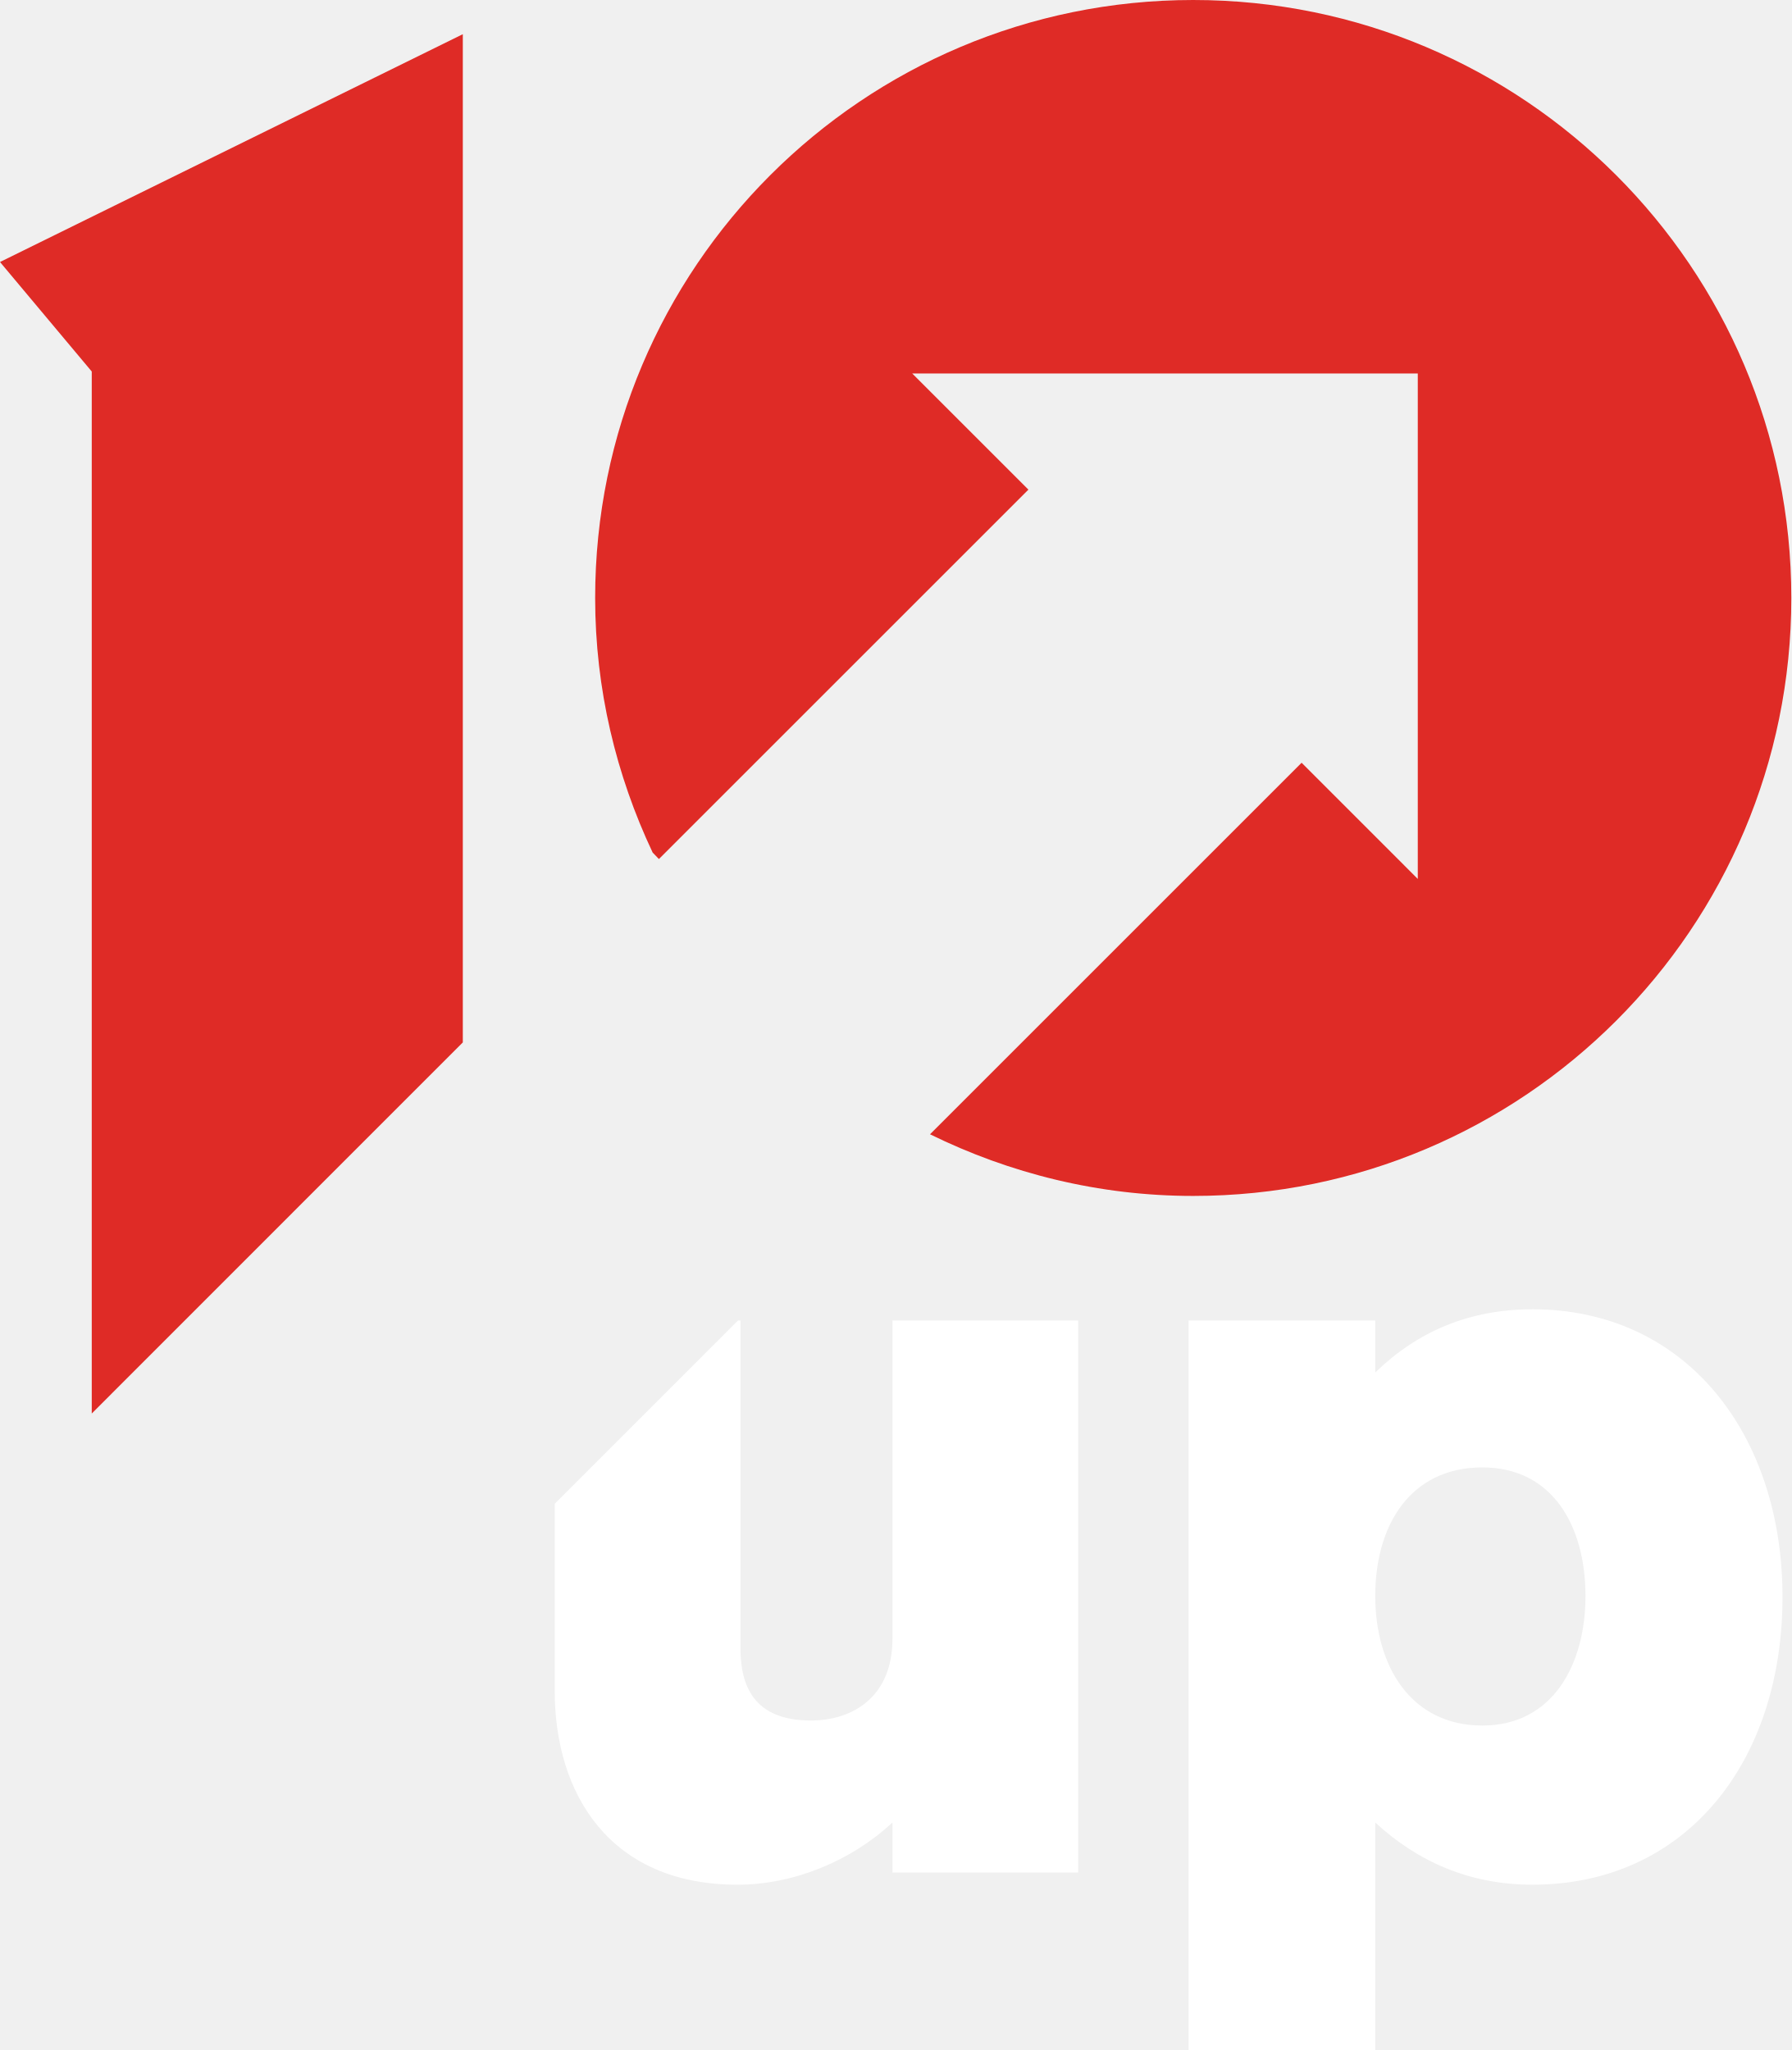
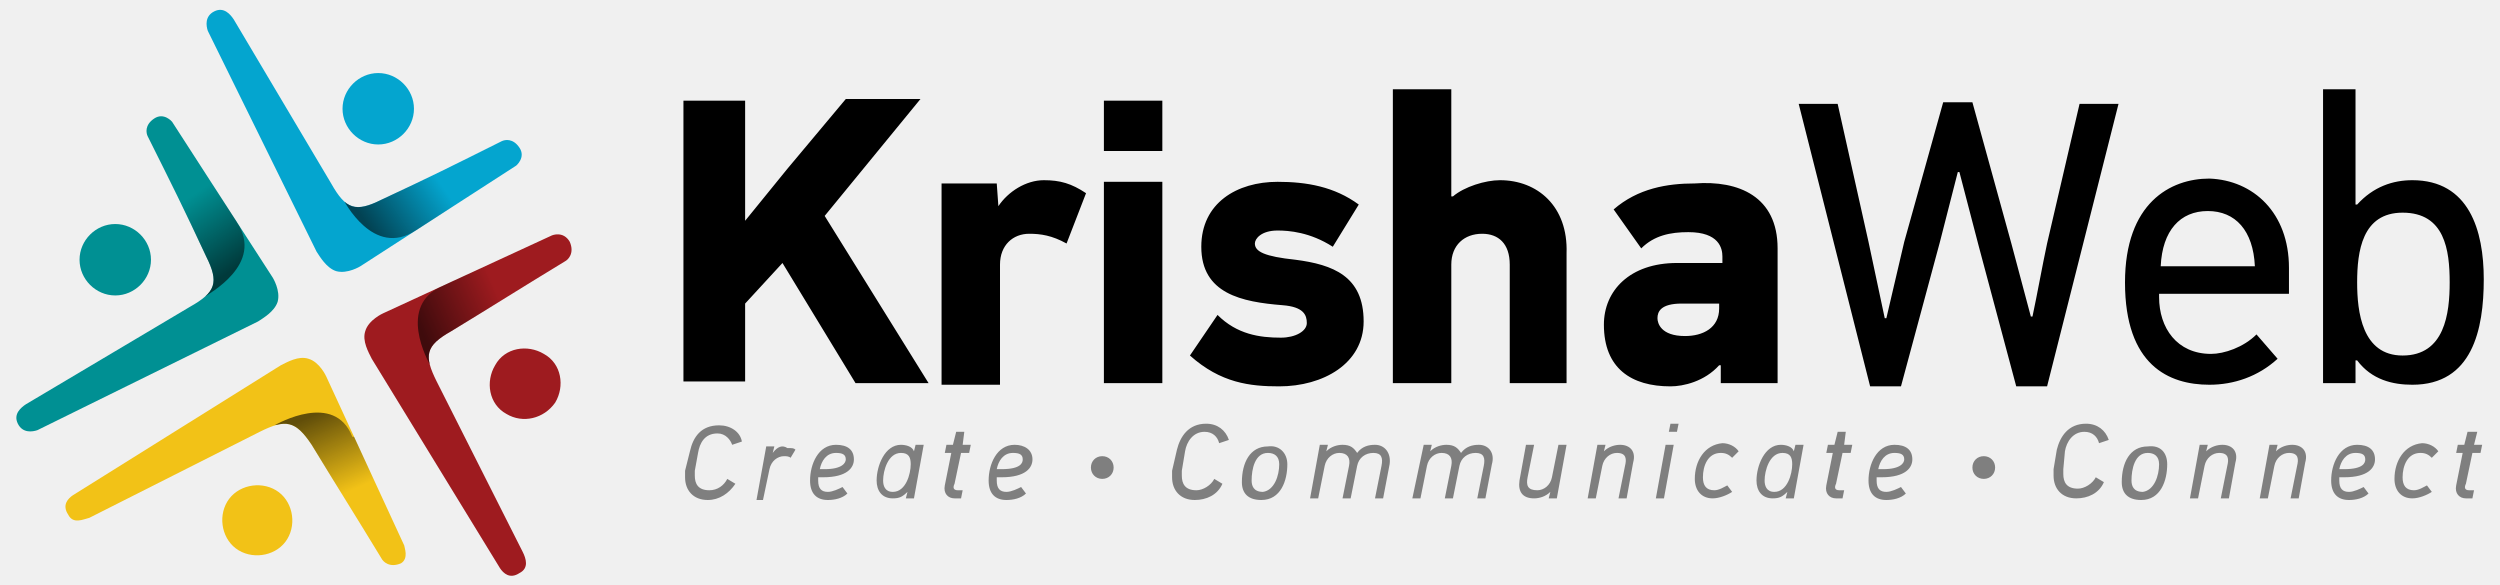
- <svg xmlns="http://www.w3.org/2000/svg" width="235.838" height="269.941">
-   <path fill="#DF2B26" d="M60.933 4.502L0 34.5l12.08 14.42v137.21l48.853-48.868z" />
-   <path d="M117.498 215.8c0 7.527-5.092 10.752-10.75 10.752-7.508 0-9.263-4.576-9.263-9.544V173.88h-.32l-24.133 24.134v24.633c0 13.574 7.256 25.528 24.053 25.528 7.39 0 14.918-3.086 20.413-8.192v6.582h24.453V173.88H117.5v41.92zm84.252-43.395c-8.327 0-15.17 2.95-20.69 8.327v-6.852h-24.577v96.06h24.578v-29.958c5.52 5.106 12.363 8.192 20.69 8.192 20.288 0 32.928-16.252 32.928-37.885 0-21.36-12.64-37.885-32.928-37.885zm-6.58 54.812c-9.398 0-14.11-7.795-14.11-17.06 0-9.268 4.575-16.93 14.11-16.93 9.278 0 13.57 7.785 13.57 16.93 0 9-4.292 17.06-13.57 17.06z" fill="#fff" />
-   <path fill="#DF2B26" d="M157.093 0C113.6.005 78.356 35.25 78.356 78.736c0 12.008 2.77 23.353 7.57 33.528l.825.853 48.645-48.642-15.297-15.297h66.562v66.557l-15.296-15.297-48.922 48.923c10.468 5.143 22.203 8.118 34.656 8.118 43.484 0 78.74-35.25 78.74-78.742C235.838 35.25 200.582 0 157.093 0z" />
+ <svg xmlns="http://www.w3.org/2000/svg" xmlns:xlink="http://www.w3.org/1999/xlink" version="1.1" id="Layer_1" x="0px" y="0px" viewBox="0 0 154 36" style="enable-background:new 0 0 154 36;" xml:space="preserve">
+   <style type="text/css">
+ 	.st0{fill-rule:evenodd;clip-rule:evenodd;fill:#9E1B1F;}
+ 	.st1{opacity:0.6;}
+ 	
+ 		.st2{clip-path:url(#SVGID_00000108306537870991982970000010713092654839973510_);fill-rule:evenodd;clip-rule:evenodd;fill:url(#SVGID_00000147913462028453764950000010353006879247270789_);}
+ 	.st3{fill-rule:evenodd;clip-rule:evenodd;fill:#009093;}
+ 	
+ 		.st4{clip-path:url(#SVGID_00000152982568396013362840000000348019093960322711_);fill-rule:evenodd;clip-rule:evenodd;fill:url(#SVGID_00000000915227243345132590000007066969880063826612_);}
+ 	.st5{fill-rule:evenodd;clip-rule:evenodd;fill:#F2C217;}
+ 	
+ 		.st6{clip-path:url(#SVGID_00000147177675647944535350000000033817266732128897_);fill-rule:evenodd;clip-rule:evenodd;fill:url(#SVGID_00000113342320546934576990000016404972477547956147_);}
+ 	.st7{fill-rule:evenodd;clip-rule:evenodd;fill:#04A5CF;}
+ 	
+ 		.st8{clip-path:url(#SVGID_00000007410223049006144630000013338004767570045575_);fill-rule:evenodd;clip-rule:evenodd;fill:url(#SVGID_00000038405559819110129570000004145702084570524317_);}
+ 	.st9{fill:#7F7F7F;}
+ </style>
+   <g>
+     <path class="st0" d="M34.2,24.8c0.6-1,0.4-2.4-0.7-3c-1-0.6-2.4-0.4-3,0.7c-0.6,1-0.4,2.4,0.7,3C32.2,26.1,33.5,25.8,34.2,24.8z" />
+     <path class="st0" d="M34,14.5l-10.4,4.8c0,0-0.9,0.4-1.1,1.1c-0.2,0.6,0.2,1.3,0.4,1.7L30.8,35c0.2,0.3,0.6,0.7,1.2,0.3   c0.6-0.3,0.4-0.9,0.2-1.3l-5.3-10.5c-0.8-1.6-0.7-2.2,0.9-3.1c2.8-1.7,4.2-2.6,7-4.3c0.2-0.1,0.6-0.5,0.3-1.2   C34.7,14.2,34,14.5,34,14.5z" />
+     <g class="st1">
+       <g>
+         <defs>
+           <path id="SVGID_1_" d="M34,14.5l-10.4,4.8c0,0-0.9,0.4-1.1,1.1c-0.2,0.6,0.2,1.3,0.4,1.7L30.8,35c0.2,0.3,0.6,0.7,1.2,0.3      c0.6-0.3,0.4-0.9,0.2-1.3l-5.3-10.5c-0.8-1.6-0.7-2.2,0.9-3.1c2.8-1.7,4.2-2.6,7-4.3c0.2-0.1,0.6-0.5,0.3-1.2      C34.7,14.2,34,14.5,34,14.5z" />
+         </defs>
+         <clipPath id="SVGID_00000163773861573471206640000010480854827486622396_">
+           <use xlink:href="#SVGID_1_" style="overflow:visible;" />
+         </clipPath>
+         <linearGradient id="SVGID_00000038374955755136402130000016916454633654591677_" gradientUnits="userSpaceOnUse" x1="-417.053" y1="860.583" x2="-421.36" y2="857.681" gradientTransform="matrix(0.539 -0.8423 0.8423 0.539 -469.4073 -797.0555)">
+           <stop offset="0" style="stop-color:#000000;stop-opacity:0" />
+           <stop offset="1" style="stop-color:#000000" />
+         </linearGradient>
+         <path style="clip-path:url(#SVGID_00000163773861573471206640000010480854827486622396_);fill-rule:evenodd;clip-rule:evenodd;fill:url(#SVGID_00000038374955755136402130000016916454633654591677_);" d="     M26.5,22.5c-0.5-1.2,5.7-2.6,5.7-2.6l-1.1-1.6L30.8,16c0,0-3.4,0.1-3.5,1.6C24.4,18.8,26.4,22.3,26.5,22.5z" />
+       </g>
+     </g>
+     <path class="st3" d="M4.9,16c0-1.2,1-2.2,2.2-2.2s2.2,1,2.2,2.2s-1,2.2-2.2,2.2S4.9,17.2,4.9,16z" />
+     <path class="st3" d="M10.6,7.5l6.2,9.6c0,0,0.5,0.8,0.3,1.5c-0.2,0.6-0.9,1-1.2,1.2L2.3,26.5c-0.3,0.1-0.9,0.2-1.2-0.4   s0.2-1,0.5-1.2l10.1-6c1.6-0.9,1.8-1.5,1-3.1c-1.4-3-2.1-4.4-3.6-7.4C9,8.2,8.9,7.7,9.5,7.3C10.1,6.9,10.6,7.5,10.6,7.5z" />
+     <g class="st1">
+       <g>
+         <defs>
+           <path id="SVGID_00000155104732999133431480000012085020735818002563_" d="M10.6,7.5l6.2,9.6c0,0,0.5,0.8,0.3,1.5      c-0.2,0.6-0.9,1-1.2,1.2L2.3,26.5c-0.3,0.1-0.9,0.2-1.2-0.4s0.2-1,0.5-1.2l10.1-6c1.6-0.9,1.8-1.5,1-3.1c-1.4-3-2.1-4.4-3.6-7.4      C9,8.2,8.9,7.7,9.5,7.3C10.1,6.9,10.6,7.5,10.6,7.5z" />
+         </defs>
+         <clipPath id="SVGID_00000121243645057585701220000011685399874145004735_">
+           <use xlink:href="#SVGID_00000155104732999133431480000012085020735818002563_" style="overflow:visible;" />
+         </clipPath>
+         <linearGradient id="SVGID_00000022527621296849379280000003551952323629046182_" gradientUnits="userSpaceOnUse" x1="-828.811" y1="-231.797" x2="-833.118" y2="-234.698" gradientTransform="matrix(0 -1 -1 0 -220.3247 -816.5137)">
+           <stop offset="0" style="stop-color:#000000;stop-opacity:0" />
+           <stop offset="1" style="stop-color:#000000" />
+         </linearGradient>
+         <path style="clip-path:url(#SVGID_00000121243645057585701220000011685399874145004735_);fill-rule:evenodd;clip-rule:evenodd;fill:url(#SVGID_00000022527621296849379280000003551952323629046182_);" d="     M14.6,13.7c0.7-1.3-2.1-3.3-2.1-3.3L11,12.2L9.2,13c0,0,4.5,4.5,3.4,5.3C12.8,18.1,16.3,16.3,14.6,13.7z" />
+       </g>
+     </g>
+     <path class="st5" d="M14.7,33.9c1,0.6,2.4,0.3,3-0.7s0.3-2.4-0.7-3s-2.4-0.3-3,0.7C13.4,31.9,13.7,33.3,14.7,33.9z" />
+     <path class="st5" d="M24.9,33.6l-4.8-10.4c0,0-0.4-0.9-1.1-1.1c-0.6-0.2-1.3,0.2-1.7,0.4l-12.8,8c-0.3,0.2-0.7,0.6-0.3,1.2   c0.3,0.6,0.9,0.3,1.3,0.2L16,26.6c1.6-0.8,2.2-0.7,3.2,0.8c1.7,2.8,2.6,4.2,4.3,7c0.1,0.2,0.5,0.6,1.2,0.3   C25.2,34.4,24.9,33.7,24.9,33.6z" />
+     <g class="st1">
+       <g>
+         <defs>
+           <path id="SVGID_00000168823089508141692280000008821720249504241537_" d="M24.9,33.6l-4.8-10.4c0,0-0.4-0.9-1.1-1.1      c-0.6-0.2-1.3,0.2-1.7,0.4l-12.8,8c-0.3,0.2-0.7,0.6-0.3,1.2c0.3,0.6,0.9,0.3,1.3,0.2L16,26.6c1.6-0.8,2.2-0.7,3.2,0.8      c1.7,2.8,2.6,4.2,4.3,7c0.1,0.2,0.5,0.6,1.2,0.3C25.2,34.4,24.9,33.7,24.9,33.6z" />
+         </defs>
+         <clipPath id="SVGID_00000003088255796896368900000008402497778862229150_">
+           <use xlink:href="#SVGID_00000168823089508141692280000008821720249504241537_" style="overflow:visible;" />
+         </clipPath>
+         <linearGradient id="SVGID_00000077310436407414693320000012692072418457006729_" gradientUnits="userSpaceOnUse" x1="70.001" y1="383.999" x2="65.695" y2="381.097" gradientTransform="matrix(0.8452 0.5345 -0.5345 0.8452 167.3862 -331.6167)">
+           <stop offset="0" style="stop-color:#000000;stop-opacity:0" />
+           <stop offset="1" style="stop-color:#000000" />
+         </linearGradient>
+         <path style="clip-path:url(#SVGID_00000003088255796896368900000008402497778862229150_);fill-rule:evenodd;clip-rule:evenodd;fill:url(#SVGID_00000077310436407414693320000012692072418457006729_);" d="     M16.9,26.2c1.2-0.5,2.6,5.7,2.6,5.7l1.6-1.1l2.2-0.4c0,0-0.1-3.4-1.6-3.5C20.6,24.1,17.1,26.1,16.9,26.2z" />
+       </g>
+     </g>
+     <g class="st1">
+       <g>
+         <defs>
+           <path id="SVGID_00000000902176689732890160000008635637306317650605_" d="M10.6,7.5l6.3,9.6c0,0,0.5,0.8,0.3,1.5      c-0.2,0.6-0.9,1-1.2,1.2L2.4,26.5c-0.3,0.1-0.9,0.2-1.2-0.4s0.2-1,0.5-1.2l10.1-6.1c1.6-1,1.8-1.5,1-3.1c-1.5-3-2.2-4.4-3.6-7.4      C9,8.2,8.9,7.7,9.5,7.3C10.1,6.9,10.6,7.5,10.6,7.5z" />
+         </defs>
+         <clipPath id="SVGID_00000099650326955473597900000006112936158095121596_">
+           <use xlink:href="#SVGID_00000000902176689732890160000008635637306317650605_" style="overflow:visible;" />
+         </clipPath>
+       </g>
+     </g>
+     <g>
+       <path class="st7" d="M23.3,4.5c1.2,0,2.2,1,2.2,2.2s-1,2.2-2.2,2.2s-2.2-1-2.2-2.2S22.1,4.5,23.3,4.5z" />
+       <path class="st7" d="M31.8,10.2l-9.6,6.2c0,0-0.8,0.5-1.5,0.3c-0.6-0.2-1-0.9-1.2-1.2L12.8,1.9c-0.1-0.3-0.2-0.9,0.4-1.2    c0.6-0.3,1,0.2,1.2,0.5l6,10.1c0.9,1.6,1.5,1.8,3.1,1c3-1.4,4.4-2.1,7.4-3.6c0.2-0.1,0.7-0.2,1.1,0.4    C32.4,9.7,31.8,10.2,31.8,10.2z" />
+       <g class="st1">
+         <g>
+           <defs>
+             <path id="SVGID_00000025405168730768713520000012167115855166773395_" d="M31.8,10.2l-9.6,6.2c0,0-0.8,0.5-1.5,0.3       c-0.6-0.2-1-0.9-1.2-1.2L12.8,1.9c-0.1-0.3-0.2-0.9,0.4-1.2c0.6-0.3,1,0.2,1.2,0.5l6,10.1c0.9,1.6,1.5,1.8,3.1,1       c3-1.4,4.4-2.1,7.4-3.6c0.2-0.1,0.7-0.2,1.1,0.4C32.4,9.7,31.8,10.2,31.8,10.2z" />
+           </defs>
+           <clipPath id="SVGID_00000114771541787837029860000008708210643770551452_">
+             <use xlink:href="#SVGID_00000025405168730768713520000012167115855166773395_" style="overflow:visible;" />
+           </clipPath>
+           <linearGradient id="SVGID_00000125582968448132562120000009309767787492392339_" gradientUnits="userSpaceOnUse" x1="27.008" y1="26.898" x2="22.701" y2="23.996" gradientTransform="matrix(1 0 0 -1 0 38)">
+             <stop offset="0" style="stop-color:#000000;stop-opacity:0" />
+             <stop offset="1" style="stop-color:#000000" />
+           </linearGradient>
+           <path style="clip-path:url(#SVGID_00000114771541787837029860000008708210643770551452_);fill-rule:evenodd;clip-rule:evenodd;fill:url(#SVGID_00000125582968448132562120000009309767787492392339_);" d="      M25.6,14.2c1.3,0.7,3.3-2.1,3.3-2.1l-1.7-1.5l-0.8-1.8c0,0-4.5,4.5-5.3,3.4C21.2,12.4,23,15.9,25.6,14.2z" />
+         </g>
+       </g>
+     </g>
+   </g>
+   <path d="M50.8,13.3l6.4,10.3h-4.5l-4.5-7.4l-2.3,2.5v4.8h-3.8V6.2h3.8v7.4l0,0l2.6-3.2l3.6-4.3h4.6L50.8,13.3z M61.5,12.7L61.5,12.7  l-0.1-1.4H58v12.4h3.6v-7.4c0-1.2,0.8-1.9,1.8-1.9c0.7,0,1.4,0.1,2.3,0.6l1.2-3.1c-0.9-0.6-1.6-0.8-2.6-0.8  C63.2,11.1,62.1,11.8,61.5,12.7z M68,9.3h3.6V6.2H68V9.3z M68,23.6h3.6V11.2H68V23.6z M79.8,16c-1.9-0.2-2.5-0.5-2.5-1  c0-0.3,0.4-0.8,1.4-0.8c0.7,0,2,0.1,3.4,1l1.6-2.6c-1.5-1.1-3.2-1.4-5-1.4c-2.5,0-4.7,1.3-4.7,4c0,2.9,2.5,3.4,5,3.6  c1.3,0.1,1.5,0.6,1.5,1.1s-0.7,0.9-1.6,0.9c-1.3,0-2.7-0.2-3.9-1.4l-1.7,2.5c1.9,1.7,3.7,1.9,5.5,1.9c2.7,0,5.2-1.4,5.2-4  C84,17,82.1,16.3,79.8,16z M92.4,11.1c-0.9,0-2.2,0.4-2.9,1h-0.1V5.5h-3.6v18.1h3.6v-7.3c0-1.2,0.8-1.9,1.9-1.9c1,0,1.7,0.6,1.7,1.9  v7.3h3.5v-8C96.6,12.7,94.7,11.1,92.4,11.1z M109.5,15.3v8.3H106v-1.1h-0.1c-0.9,1-2.2,1.3-3,1.3c-2.4,0-4.1-1.1-4.1-3.8  c0-2.1,1.6-3.8,4.5-3.8h2.8v-0.4c0-0.5-0.2-1.5-2.1-1.5c-1.1,0-2.1,0.2-2.9,1l-1.7-2.4c1.5-1.3,3.3-1.6,5-1.6  C107.1,11.1,109.5,12.1,109.5,15.3z M105.9,18.7h-2.3c-1.3,0-1.5,0.5-1.5,0.9c0,0.3,0.2,1.1,1.7,1.1c1.1,0,2.1-0.5,2.1-1.7  C105.9,19,105.9,18.7,105.9,18.7z M126.1,15c-0.3,1.4-0.6,3.1-0.9,4.5h-0.1l-1.2-4.5l-2.4-8.7h-1.8l-2.4,8.6l-1.1,4.7h-0.1l-1-4.7  l-1.9-8.5h-2.4l4.4,17.4h1.9l2.4-8.9l1.1-4.3h0.1l1.2,4.6l2.3,8.6h1.9l4.4-17.4h-2.4L126.1,15z M141,16.5v1.6h-8v0.2  c0,1.9,1.1,3.5,3.2,3.5c0.8,0,2-0.4,2.8-1.2l1.3,1.5c-1.2,1.1-2.7,1.6-4.2,1.6c-2.5,0-5.2-1.2-5.2-6.3c0-4.9,2.8-6.4,5.2-6.4  C138.8,11.1,141,13.1,141,16.5z M138.9,16.4c-0.1-2.2-1.2-3.4-2.9-3.4s-2.8,1.2-2.9,3.4H138.9z M153,17.2c0,3.1-0.7,6.5-4.4,6.5  c-1.2,0-2.5-0.3-3.4-1.5h-0.1v1.4h-2V5.5h2v7.1h0.1c1-1.1,2.2-1.5,3.4-1.5C152.1,11.1,153,14.2,153,17.2z M150.9,17.4  c0-2-0.3-4.3-2.9-4.3c-2.5,0-2.8,2.4-2.8,4.3c0,1.8,0.3,4.5,2.8,4.5C150.6,21.9,150.9,19.3,150.9,17.4z" />
+   <path class="st9" d="M42.8,29c0,0.1,0,0.2,0,0.3c0,0.5,0.2,0.9,0.9,0.9c0.5,0,0.9-0.3,1.1-0.7l0.5,0.3c-0.4,0.6-1,1-1.7,1  c-0.9,0-1.4-0.6-1.4-1.4c0-0.1,0-0.3,0-0.4l0.3-1.2c0.2-0.9,0.7-1.6,1.8-1.6c0.7,0,1.3,0.4,1.4,1l-0.6,0.2c-0.1-0.3-0.4-0.7-0.9-0.7  c-0.8,0-1.1,0.6-1.2,1.2L42.8,29z M47.6,27.9L47.6,27.9l0.1-0.4h-0.5l-0.6,3.3H47l0.4-1.9c0.1-0.5,0.5-0.8,0.9-0.8  c0.1,0,0.3,0,0.4,0.1l0.3-0.5c-0.1-0.1-0.2-0.1-0.5-0.1C48.2,27.4,47.9,27.5,47.6,27.9z M52.6,28.3c0,0.5-0.4,1.1-1.9,1.1  c-0.1,0-0.2,0-0.3,0c0,0.1,0,0.2,0,0.2c0,0.5,0.2,0.7,0.6,0.7c0.3,0,0.7-0.2,0.9-0.3l0.3,0.4c-0.3,0.3-0.8,0.4-1.2,0.4  c-0.7,0-1.1-0.4-1.1-1.2c0-1,0.5-2.2,1.6-2.2C52.2,27.4,52.6,27.7,52.6,28.3z M52.1,28.3c0-0.3-0.2-0.4-0.6-0.4c-0.6,0-0.9,0.5-1,1  c0.1,0,0.2,0,0.3,0C51.9,28.9,52.1,28.5,52.1,28.3z M56.4,27.4h0.5l-0.6,3.3h-0.5l0.1-0.4l0,0c-0.3,0.3-0.5,0.4-0.9,0.4  c-0.7,0-1-0.5-1-1.1c0-0.9,0.5-2.2,1.5-2.2c0.3,0,0.7,0.1,0.8,0.4l0,0L56.4,27.4z M56.1,28.6c0-0.4-0.1-0.7-0.6-0.7  c-0.8,0-1.1,1.1-1.1,1.7c0,0.3,0.1,0.7,0.6,0.7C55.8,30.3,56.1,29.2,56.1,28.6z M59.4,26.6h-0.5l-0.2,0.8h-0.4l-0.1,0.5h0.4l-0.4,2  c-0.1,0.5,0.2,0.8,0.6,0.8h0.4l0.1-0.5H59c-0.3,0-0.3-0.2-0.2-0.4l0.4-1.9h0.5l0.1-0.5h-0.5L59.4,26.6z M63.6,28.3  c0,0.5-0.4,1.1-1.9,1.1c-0.1,0-0.2,0-0.3,0c0,0.1,0,0.2,0,0.2c0,0.5,0.2,0.7,0.6,0.7c0.3,0,0.7-0.2,0.9-0.3l0.3,0.4  c-0.3,0.3-0.8,0.4-1.2,0.4c-0.7,0-1.1-0.4-1.1-1.2c0-1,0.5-2.2,1.6-2.2C63.1,27.4,63.6,27.7,63.6,28.3z M63,28.3  c0-0.3-0.2-0.4-0.6-0.4c-0.6,0-0.9,0.5-1,1c0.1,0,0.2,0,0.3,0C62.9,28.9,63,28.5,63,28.3z M73,27.8c0.1-0.6,0.5-1.2,1.2-1.2  c0.5,0,0.8,0.3,0.9,0.7l0.6-0.2c-0.2-0.6-0.7-1-1.4-1c-1.1,0-1.6,0.8-1.8,1.6L72.2,29c0,0.1,0,0.3,0,0.4c0,0.8,0.5,1.4,1.4,1.4  c0.7,0,1.4-0.3,1.7-1l-0.5-0.3c-0.2,0.4-0.7,0.7-1.1,0.7c-0.7,0-0.9-0.4-0.9-0.9c0-0.1,0-0.2,0-0.3L73,27.8z M79.3,28.6  c0,1-0.4,2.2-1.6,2.2c-0.8,0-1.2-0.4-1.2-1.1c0-1.2,0.5-2.2,1.6-2.2C78.8,27.4,79.3,27.9,79.3,28.6z M78.8,28.6  c0-0.5-0.3-0.7-0.7-0.7c-0.8,0-1,1-1,1.7c0,0.3,0.1,0.7,0.7,0.7C78.5,30.2,78.8,29.3,78.8,28.6z M84.7,27.4c-0.4,0-0.8,0.1-1.1,0.5  l0,0c-0.2-0.3-0.4-0.5-0.9-0.5c-0.3,0-0.7,0.1-1,0.4l0,0l0.1-0.4h-0.5l-0.6,3.3h0.5l0.4-2c0.1-0.5,0.5-0.8,0.9-0.8  c0.5,0,0.7,0.3,0.6,0.8l-0.4,2h0.5l0.4-2c0.1-0.5,0.5-0.8,1-0.8s0.6,0.3,0.5,0.8l-0.4,2h0.5l0.4-2.1C85.7,27.9,85.3,27.4,84.7,27.4z   M91.1,27.4c-0.4,0-0.8,0.1-1.1,0.5l0,0c-0.2-0.3-0.4-0.5-0.9-0.5c-0.3,0-0.7,0.1-1,0.4l0,0l0.1-0.4h-0.5L87,30.7h0.5l0.4-2  c0.1-0.5,0.5-0.8,0.9-0.8c0.5,0,0.7,0.3,0.6,0.8l-0.4,2h0.5l0.4-2c0.1-0.5,0.5-0.8,1-0.8s0.6,0.3,0.5,0.8l-0.4,2h0.5l0.4-2.1  C92.1,27.9,91.7,27.4,91.1,27.4z M95.6,29.4c-0.1,0.5-0.5,0.8-0.9,0.8c-0.6,0-0.7-0.3-0.6-0.8l0.4-2H94l-0.4,2.2  c-0.1,0.7,0.2,1.1,0.9,1.1c0.3,0,0.7-0.1,1-0.4l0,0l-0.1,0.4h0.5l0.6-3.3H96L95.6,29.4z M99.8,27.4c-0.3,0-0.7,0.1-1,0.4l0,0  l0.1-0.4h-0.5l-0.6,3.3h0.5l0.4-2c0.1-0.5,0.5-0.8,0.9-0.8c0.6,0,0.6,0.4,0.5,0.8l-0.4,2h0.5l0.4-2.2  C100.8,27.8,100.4,27.4,99.8,27.4z M102,30.7h0.5l0.6-3.3h-0.5L102,30.7z M102.8,26.6h0.5l0.1-0.5h-0.5L102.8,26.6z M104.4,29.5  c0,0.7,0.4,1.2,1.1,1.2c0.4,0,0.9-0.2,1.2-0.4l-0.3-0.4c-0.2,0.1-0.5,0.3-0.8,0.3c-0.5,0-0.7-0.3-0.7-0.8c0-0.7,0.3-1.5,1.1-1.5  c0.3,0,0.5,0.1,0.7,0.3l0.4-0.4c-0.2-0.3-0.6-0.5-1-0.5C105,27.4,104.4,28.4,104.4,29.5z M110.6,27.4h0.5l-0.6,3.3H110l0.1-0.4l0,0  c-0.3,0.3-0.5,0.4-0.9,0.4c-0.7,0-1-0.5-1-1.1c0-0.9,0.5-2.2,1.5-2.2c0.3,0,0.7,0.1,0.8,0.4l0,0L110.6,27.4z M110.4,28.6  c0-0.4-0.1-0.7-0.6-0.7c-0.8,0-1.1,1.1-1.1,1.7c0,0.3,0.1,0.7,0.6,0.7C110.1,30.3,110.4,29.2,110.4,28.6z M113.7,26.6h-0.5l-0.2,0.8  h-0.4l-0.1,0.5h0.4l-0.4,2c-0.1,0.5,0.2,0.8,0.6,0.8h0.4l0.1-0.5h-0.3c-0.3,0-0.3-0.2-0.2-0.4l0.4-1.9h0.5l0.1-0.5h-0.5L113.7,26.6z   M117.8,28.3c0,0.5-0.4,1.1-1.9,1.1c-0.1,0-0.2,0-0.3,0c0,0.1,0,0.2,0,0.2c0,0.5,0.2,0.7,0.6,0.7c0.3,0,0.7-0.2,0.9-0.3l0.3,0.4  c-0.3,0.3-0.8,0.4-1.2,0.4c-0.7,0-1.1-0.4-1.1-1.2c0-1,0.5-2.2,1.6-2.2C117.4,27.4,117.8,27.7,117.8,28.3z M117.3,28.3  c0-0.3-0.2-0.4-0.6-0.4c-0.6,0-0.9,0.5-1,1c0.1,0,0.2,0,0.3,0C117.1,28.9,117.3,28.5,117.3,28.3z M127.2,27.8  c0.1-0.6,0.5-1.2,1.2-1.2c0.5,0,0.8,0.3,0.9,0.7l0.6-0.2c-0.2-0.6-0.7-1-1.4-1c-1.1,0-1.6,0.8-1.8,1.6l-0.2,1.2c0,0.1,0,0.3,0,0.4  c0,0.8,0.5,1.4,1.4,1.4c0.7,0,1.4-0.3,1.7-1l-0.5-0.3c-0.2,0.4-0.7,0.7-1.1,0.7c-0.7,0-0.9-0.4-0.9-0.9c0-0.1,0-0.2,0-0.3  L127.2,27.8z M133.5,28.6c0,1-0.4,2.2-1.6,2.2c-0.8,0-1.2-0.4-1.2-1.1c0-1.2,0.5-2.2,1.6-2.2C133.1,27.4,133.5,27.9,133.5,28.6z   M133,28.6c0-0.5-0.3-0.7-0.7-0.7c-0.8,0-1,1-1,1.7c0,0.3,0.1,0.7,0.7,0.7C132.7,30.2,133,29.3,133,28.6z M136.9,27.4  c-0.3,0-0.7,0.1-1,0.4l0,0l0.1-0.4h-0.5l-0.6,3.3h0.5l0.4-2c0.1-0.5,0.5-0.8,0.9-0.8c0.6,0,0.6,0.4,0.5,0.8l-0.4,2h0.5l0.4-2.2  C137.9,27.8,137.5,27.4,136.9,27.4z M141.2,27.4c-0.3,0-0.7,0.1-1,0.4l0,0l0.1-0.4h-0.5l-0.6,3.3h0.5l0.4-2c0.1-0.5,0.5-0.8,0.9-0.8  c0.6,0,0.6,0.4,0.5,0.8l-0.4,2h0.5l0.4-2.2C142.2,27.8,141.8,27.4,141.2,27.4z M146.3,28.3c0,0.5-0.4,1.1-1.9,1.1  c-0.1,0-0.2,0-0.3,0c0,0.1,0,0.2,0,0.2c0,0.5,0.2,0.7,0.6,0.7c0.3,0,0.7-0.2,0.9-0.3l0.3,0.4c-0.3,0.3-0.8,0.4-1.2,0.4  c-0.7,0-1.1-0.4-1.1-1.2c0-1,0.5-2.2,1.6-2.2C145.9,27.4,146.3,27.7,146.3,28.3z M145.7,28.3c0-0.3-0.2-0.4-0.6-0.4  c-0.6,0-0.9,0.5-1,1c0.1,0,0.2,0,0.3,0C145.6,28.9,145.7,28.5,145.7,28.3z M147.5,29.5c0,0.7,0.4,1.2,1.1,1.2c0.4,0,0.9-0.2,1.2-0.4  l-0.3-0.4c-0.2,0.1-0.5,0.3-0.8,0.3c-0.5,0-0.7-0.3-0.7-0.8c0-0.7,0.3-1.5,1.1-1.5c0.3,0,0.5,0.1,0.7,0.3l0.4-0.4  c-0.2-0.3-0.6-0.5-1-0.5C148.1,27.4,147.5,28.4,147.5,29.5z M152.3,27.9h0.5l0.1-0.5h-0.5l0.2-0.8H152l-0.2,0.8h-0.4l-0.1,0.5h0.4  l-0.4,2c-0.1,0.5,0.2,0.8,0.6,0.8h0.4l0.1-0.5h-0.3c-0.3,0-0.3-0.2-0.2-0.4L152.3,27.9z M67.9,28.1c-0.4,0-0.7,0.3-0.7,0.7  s0.3,0.7,0.7,0.7s0.7-0.3,0.7-0.7S68.3,28.1,67.9,28.1z M122.2,28.1c-0.4,0-0.7,0.3-0.7,0.7s0.3,0.7,0.7,0.7s0.7-0.3,0.7-0.7  S122.6,28.1,122.2,28.1z" />
</svg>
